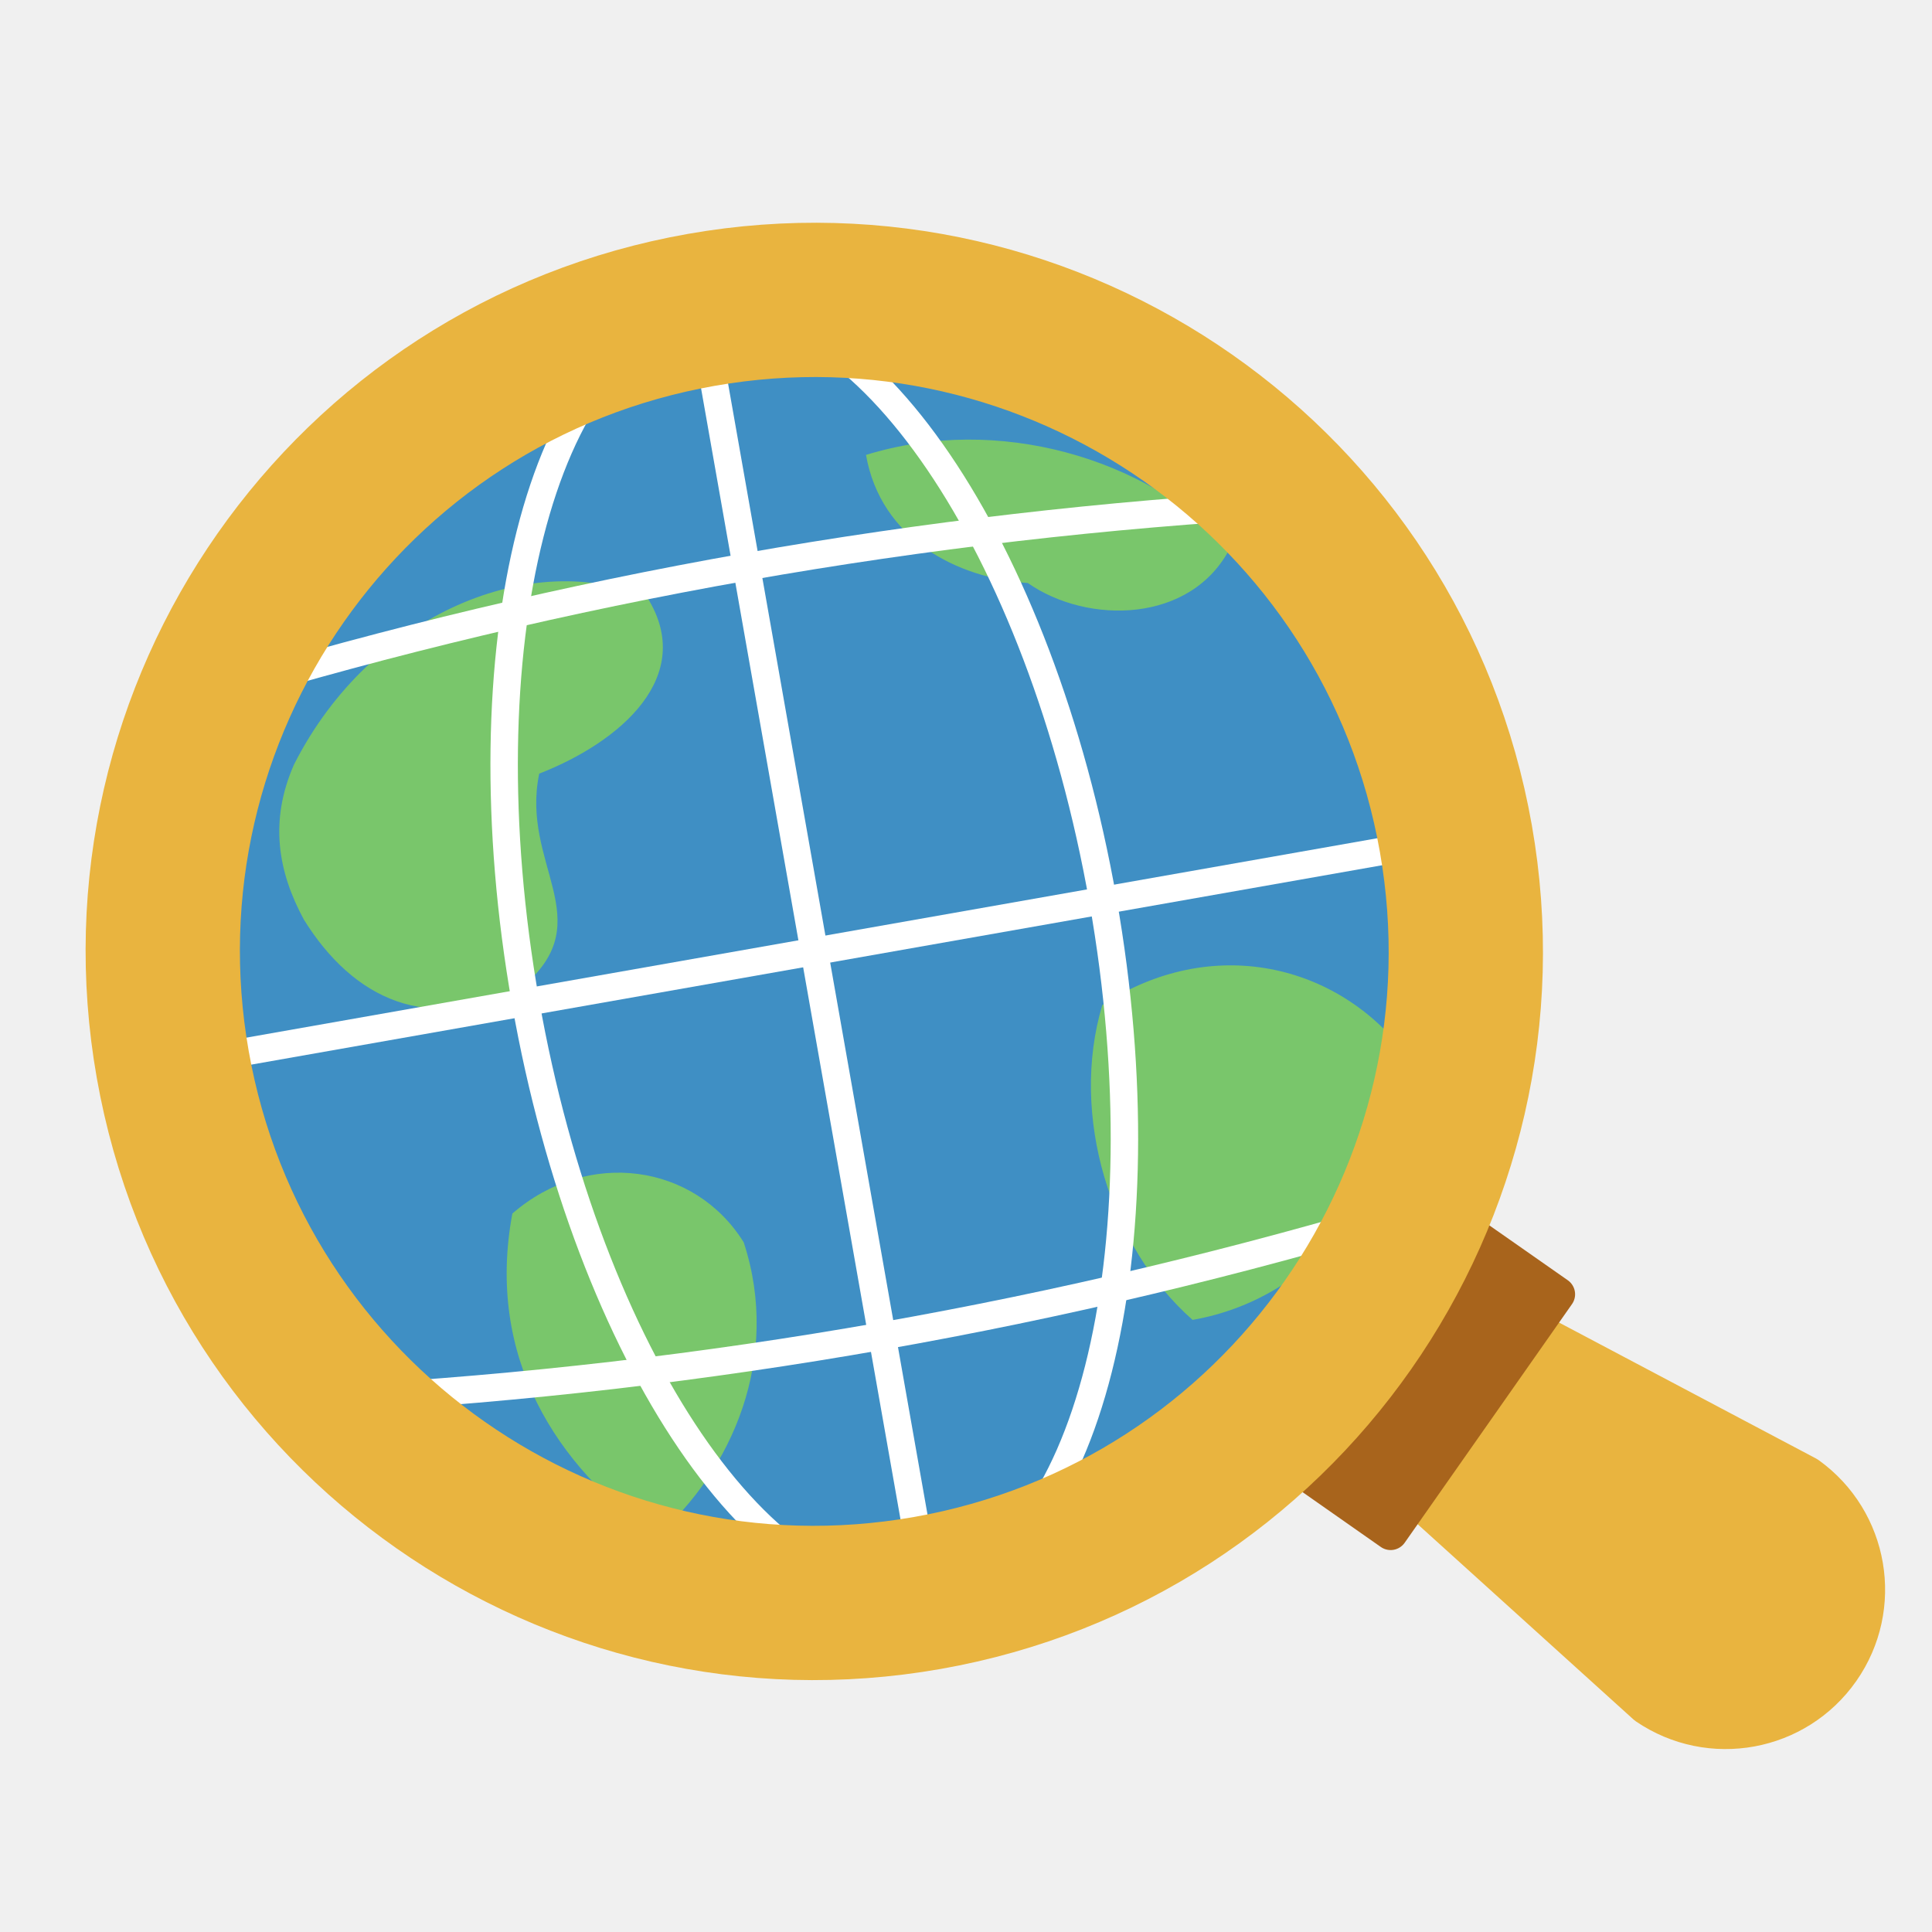
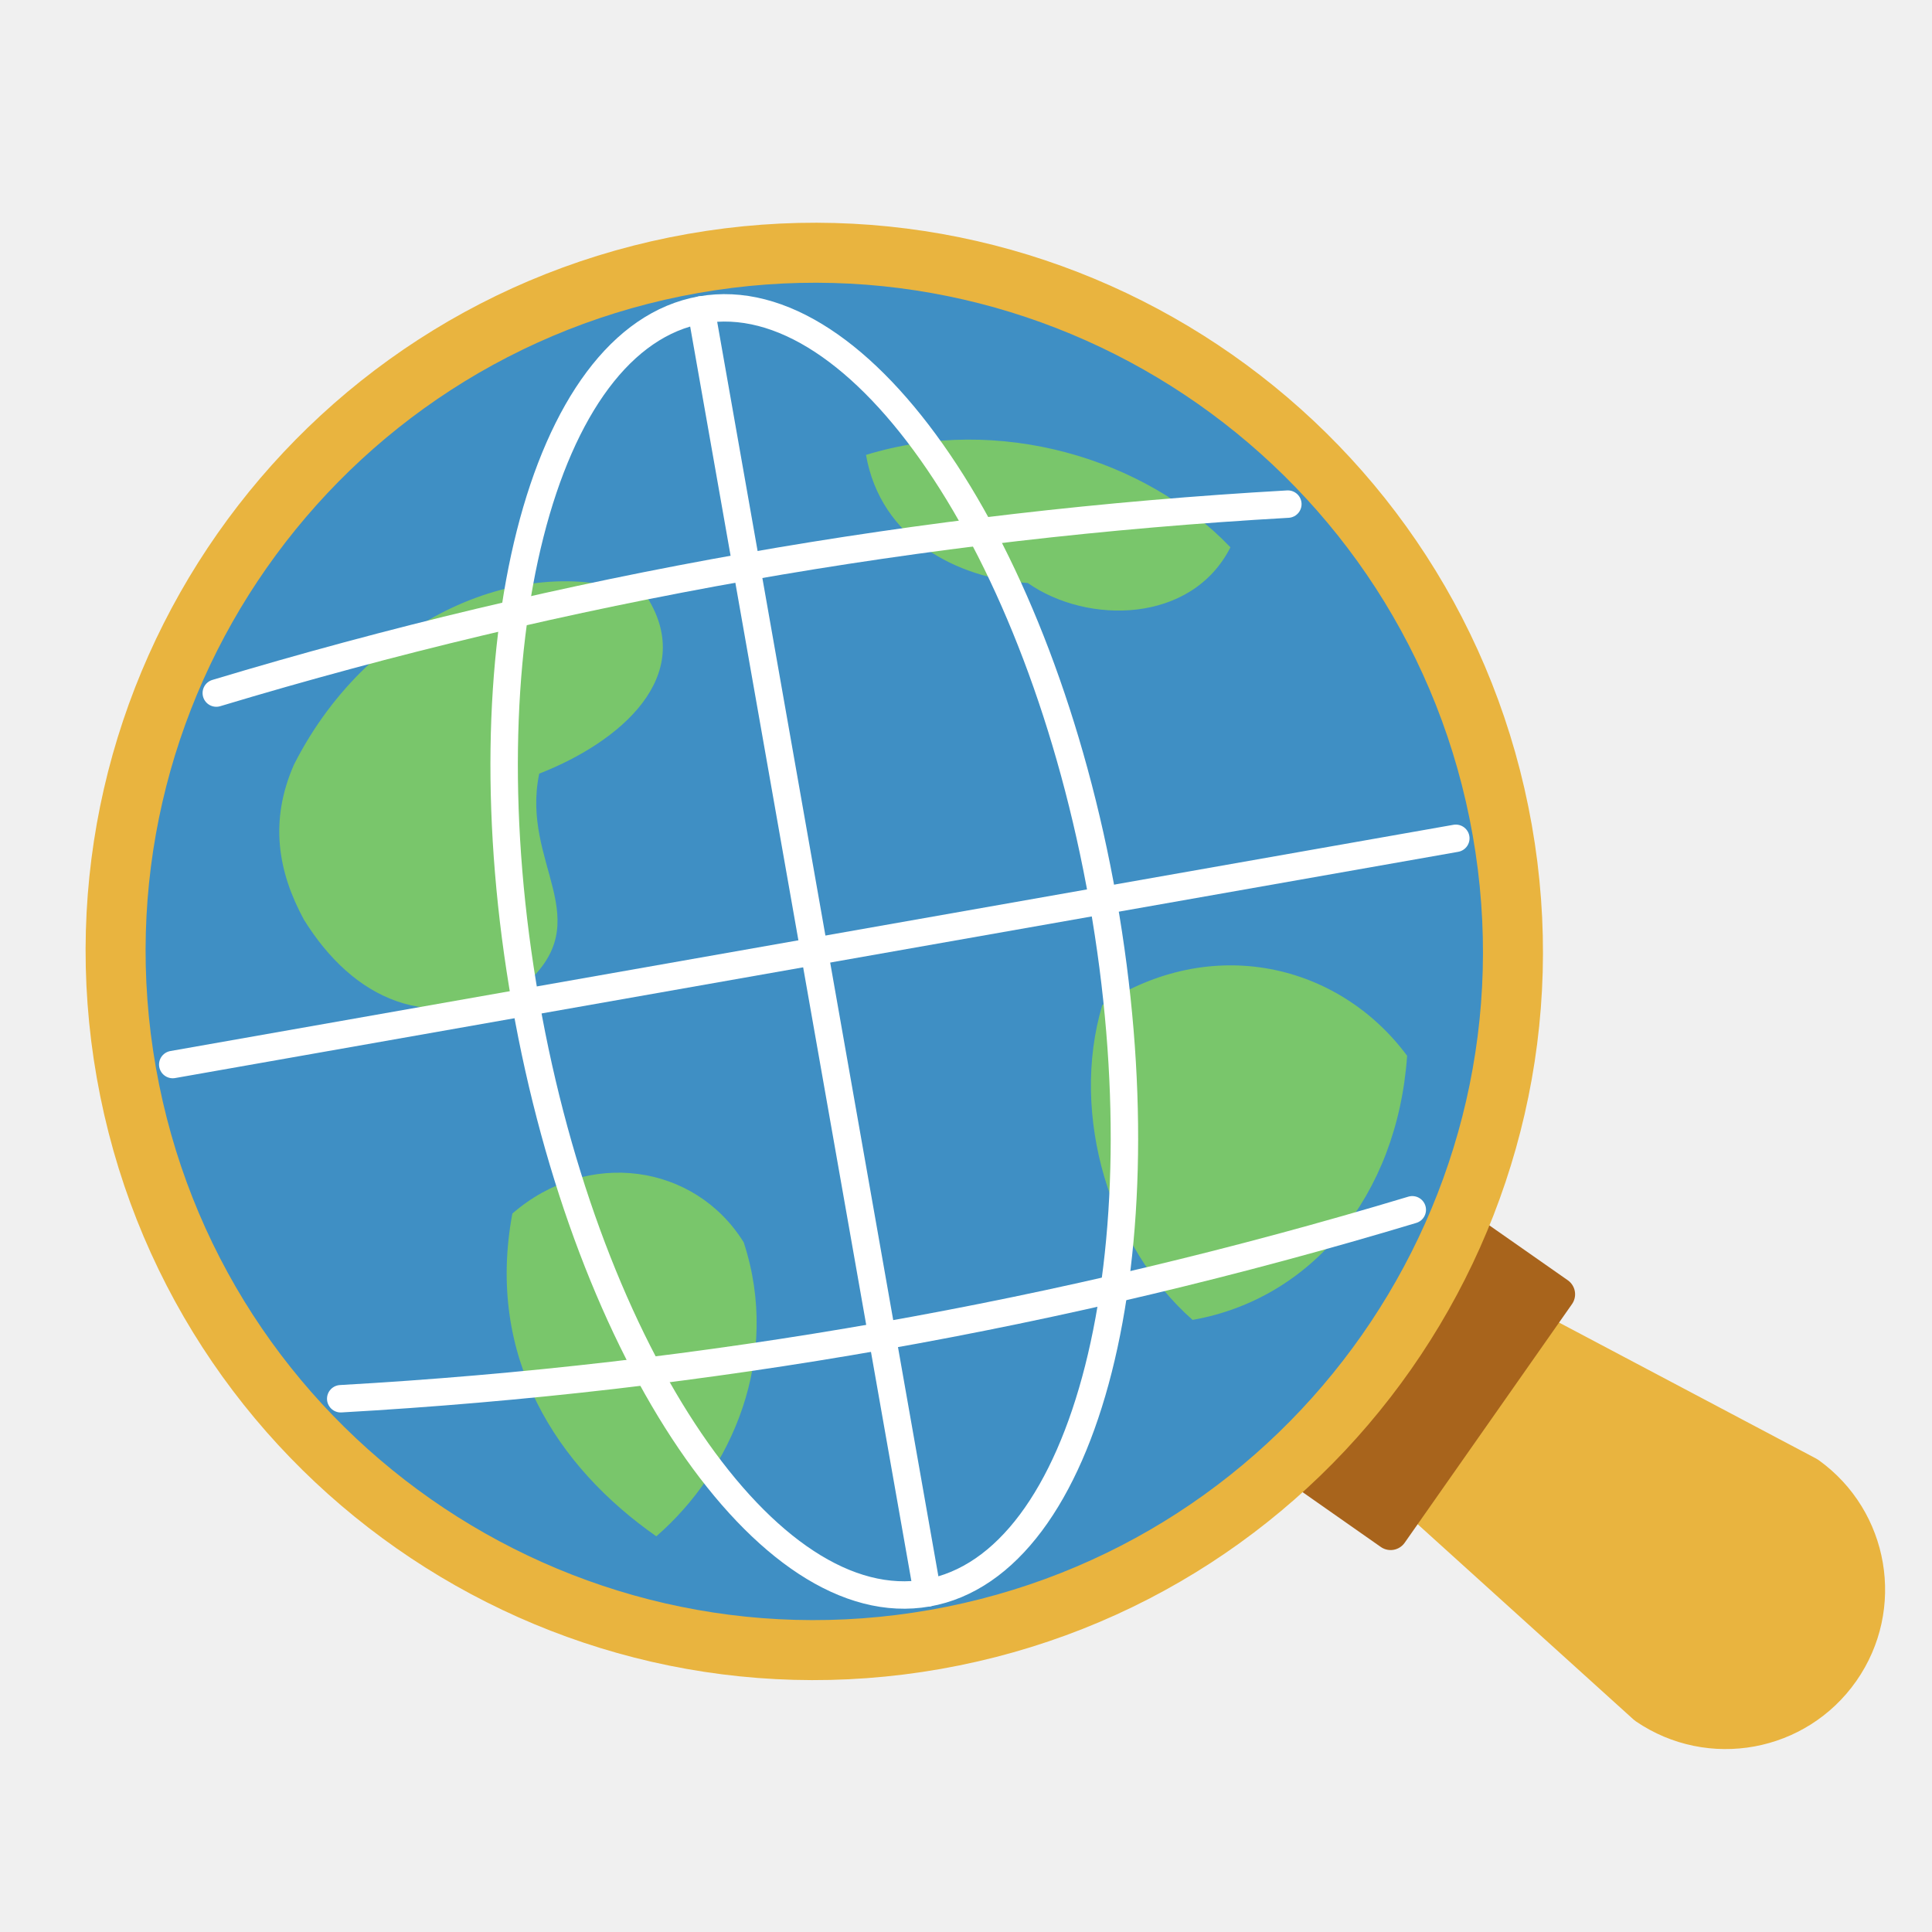
<svg xmlns="http://www.w3.org/2000/svg" role="img" aria-label="ClimaClue logo: a globe inside a magnifying glass" viewBox="-47.5 -55.5 112.7 112.7">
  <path d="M30.72 27.61L48.66 43.84A8 8 0 0 0 57.83 30.73L36.45 19.42Z" fill="#e9b43f" stroke="#e9b43f" stroke-width="2.6" stroke-linejoin="round" />
  <path d="M27.07 29.33L33.62 33.92L43.38 20.00L36.82 15.41Z" fill="#a8641c" stroke="#a8641c" stroke-width="2" stroke-linejoin="round" />
  <g transform="rotate(-10) translate(-50 -50)">
    <defs>
      <clipPath id="c0">
-         <circle cx="50" cy="50" r="38" />
+         <circle cx="50" cy="50" r="40.75" />
      </clipPath>
    </defs>
-     <circle cx="50" cy="50" r="38" fill="#3f8fc4" />
+     <circle cx="50" cy="50" r="40.75" fill="#3f8fc4" />
    <g clip-path="url(#c0)">
      <path d="M22 34c6-8 16-10 22-6 2 5-3 8-8 9-2 5 2 9-3 12-6 2-10-1-12-6-1-3-1-6 1-9z M58 22c8-1 16 3 20 9-3 4-9 3-12 0-4-1-8-4-8-9z M30 62c5-3 11-1 13 4 1 7-3 13-8 16-5-5-8-12-5-20z M66 56c7-3 14 0 17 6-2 8-8 13-15 13-4-5-5-13-2-19z" fill="#79c66b" />
      <g fill="none" stroke="#ffffff" stroke-width="1.6" stroke-linecap="round">
        <path d="M18.264 29.1Q50 25.338 81.736 29.1M12 50Q50 50 88 50M18.264 70.9Q50 74.662 81.736 70.9" />
        <ellipse cx="50" cy="50" rx="17.1" ry="38" />
        <line x1="50" y1="12" x2="50" y2="88" />
      </g>
    </g>
-     <circle cx="50" cy="50" r="38" fill="none" stroke="#e9b43f" stroke-width="9" />
+     <circle cx="50" cy="50" r="40.75" fill="none" stroke="#e9b43f" stroke-width="3.5" />
  </g>
</svg>
